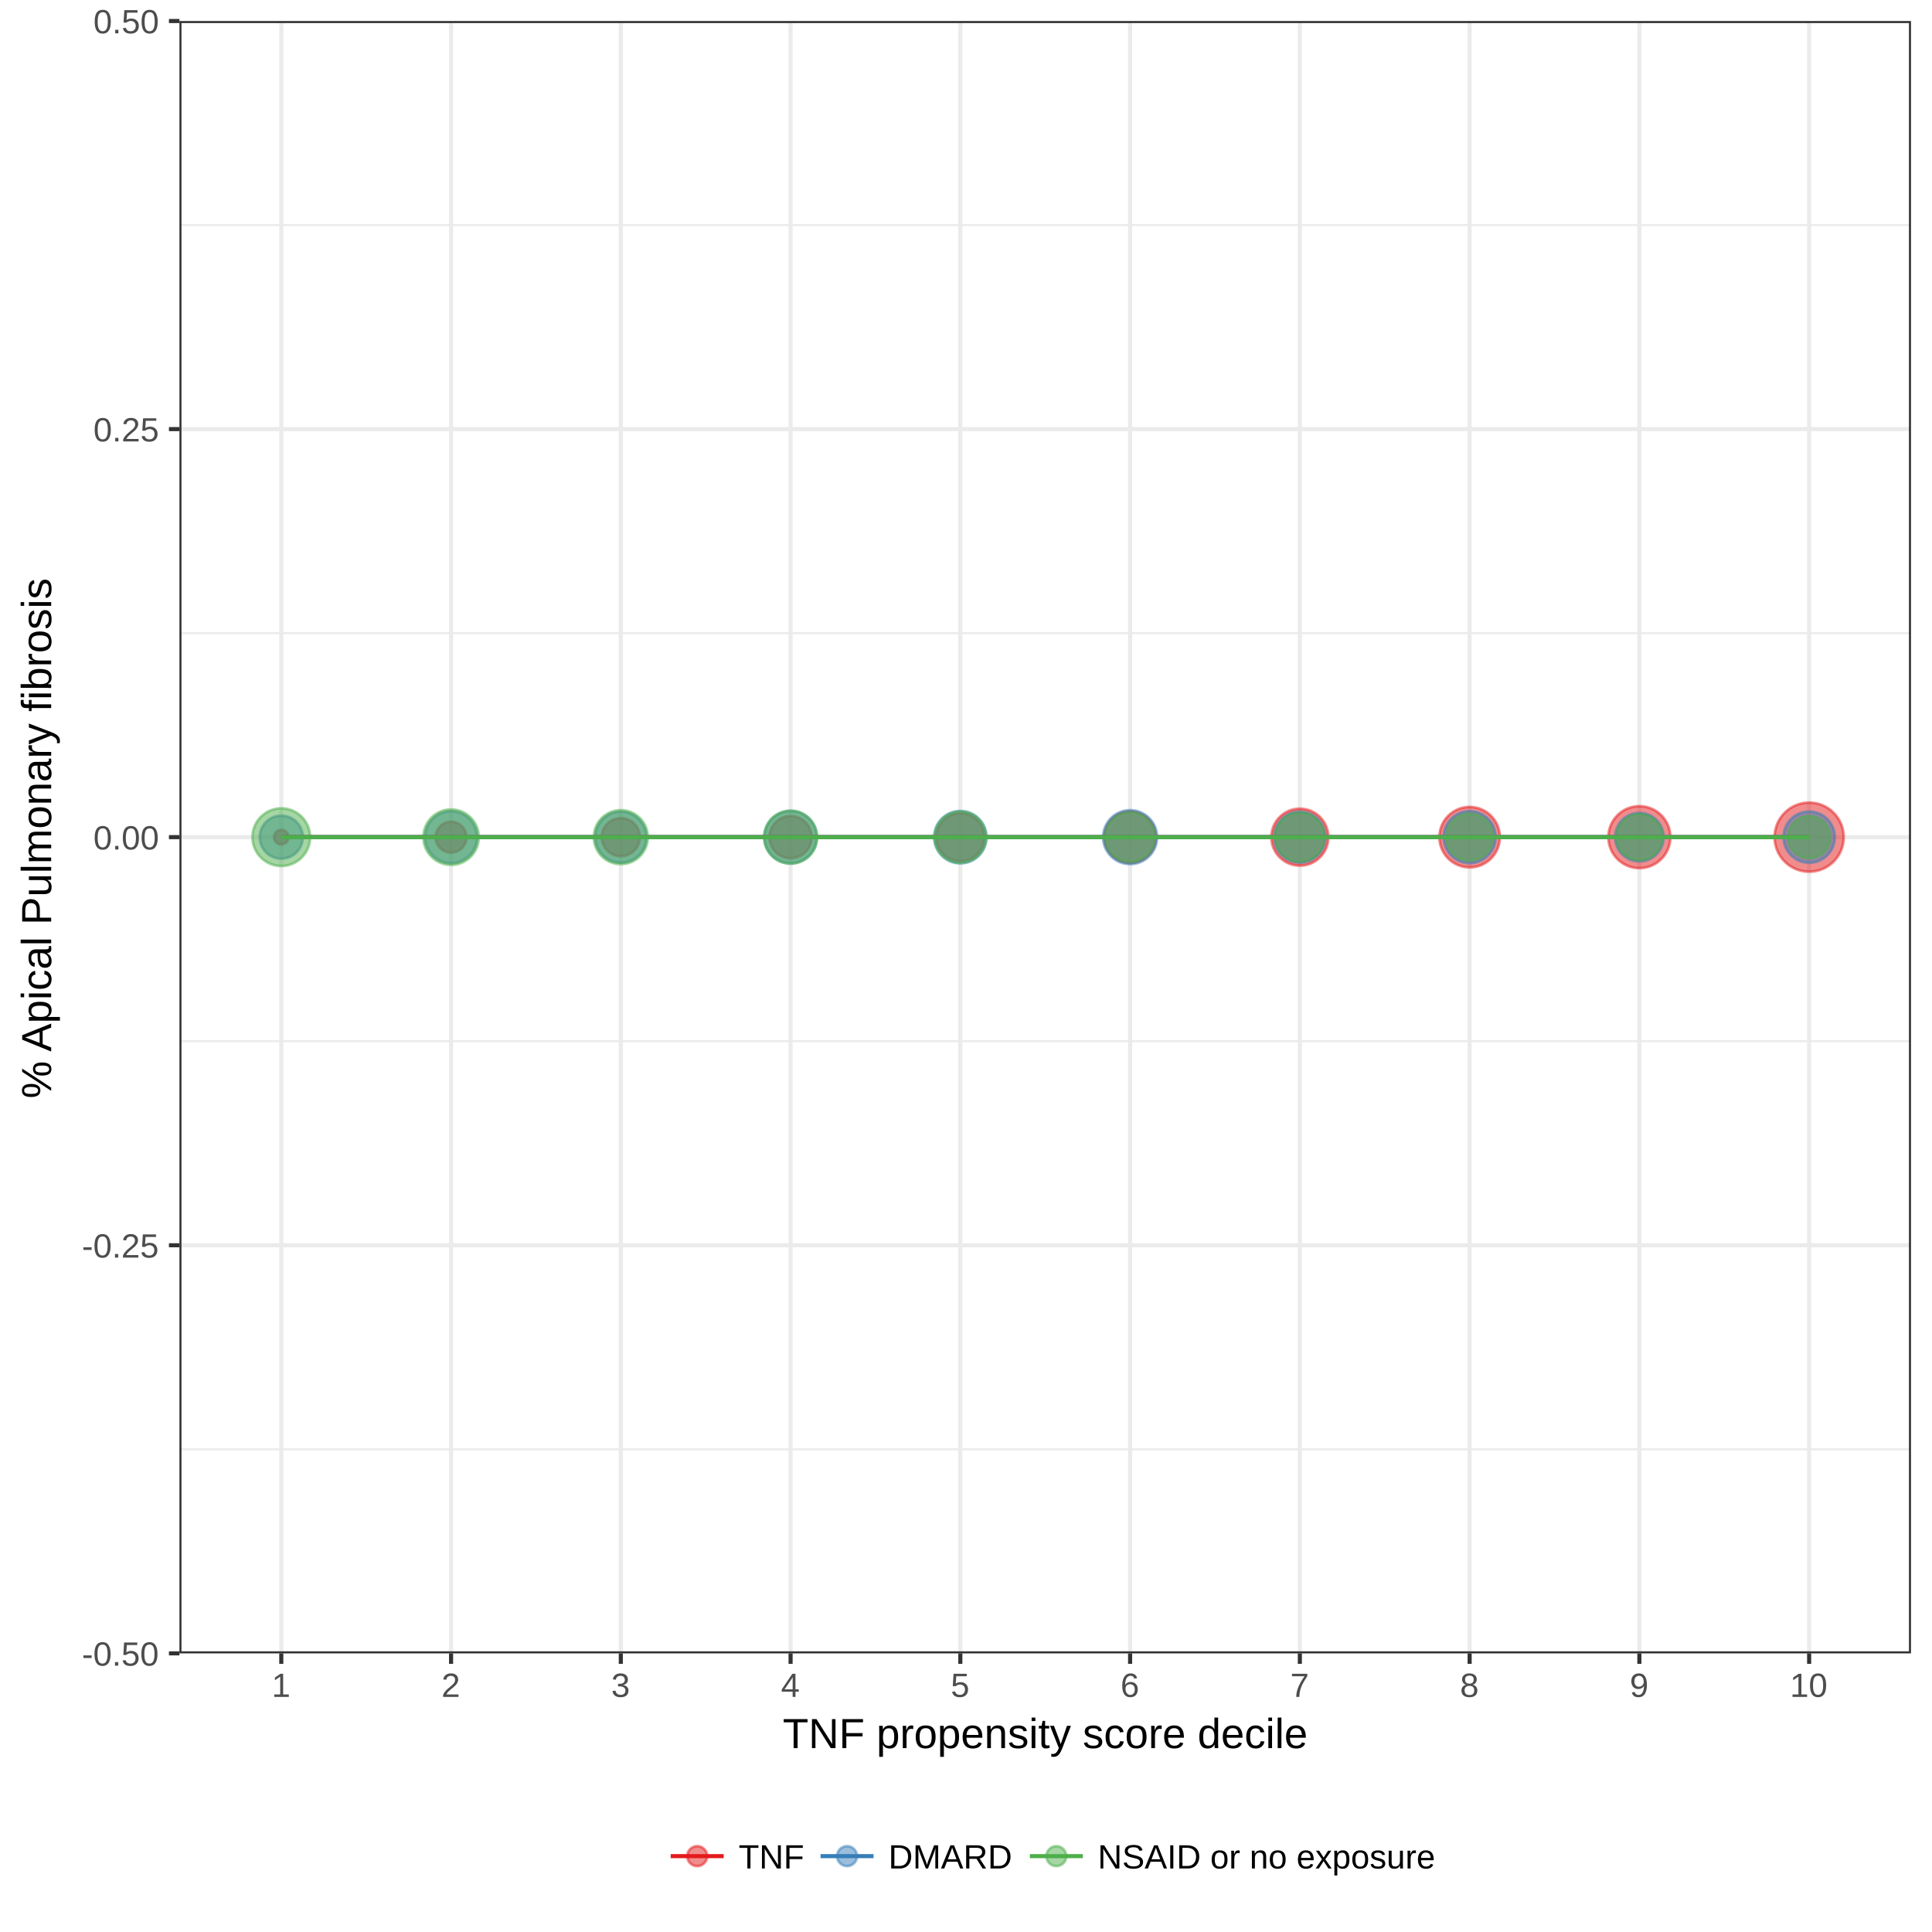
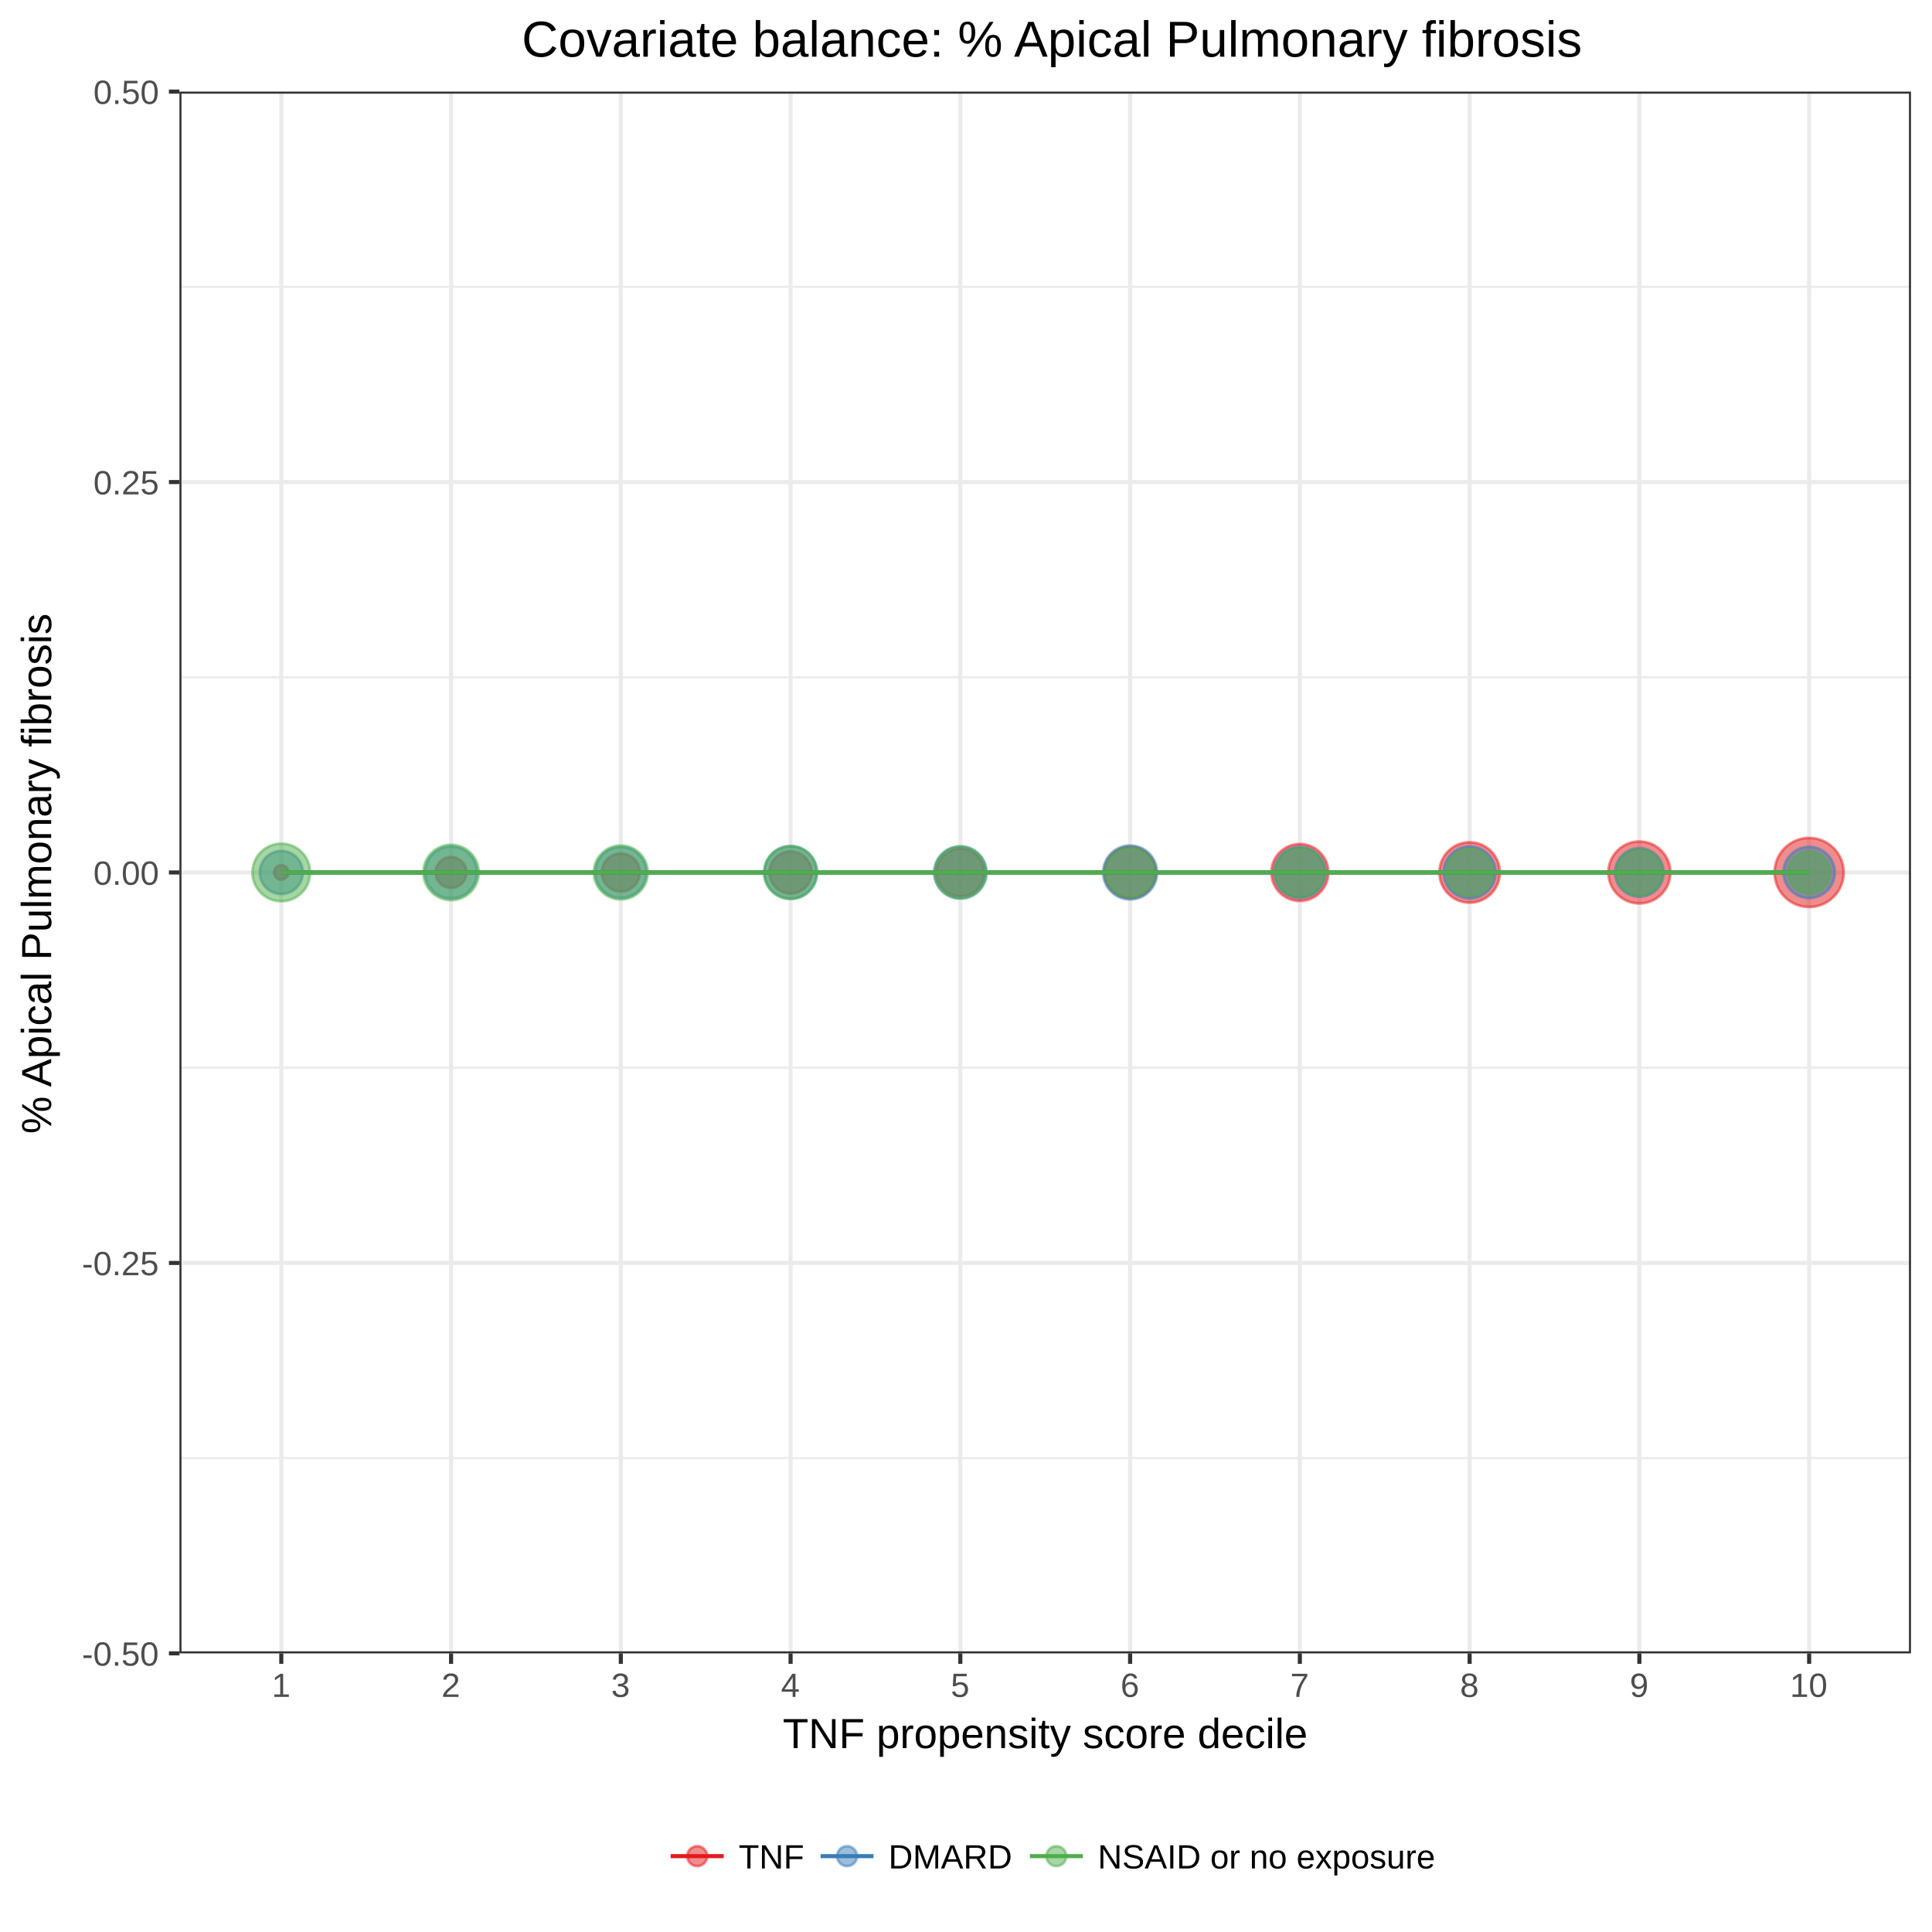
<svg xmlns="http://www.w3.org/2000/svg" viewBox="0 0 504.00 504.00">
  <defs>
    <style type="text/css">
    line, polyline, path, rect, circle {
      fill: none;
      stroke: #000000;
      stroke-linecap: round;
      stroke-linejoin: round;
      stroke-miterlimit: 10.00;
    }
  </style>
  </defs>
  <rect width="100%" height="100%" style="stroke: none; fill: #FFFFFF;" />
  <rect x="0.00" y="-0.00" width="504.00" height="504.00" style="stroke-width: 1.07; stroke: #FFFFFF; fill: #FFFFFF;" />
  <defs>
-     <clipPath id="cpNDYuODEwM3w0OTguNTIxfDQzMS4zMDl8NS40Nzk0NQ==">
-       <rect x="46.81" y="5.48" width="451.71" height="425.83" />
+     <clipPath id="cpNDYuODEwM3w0OTguNTIxfDQzMS4zMDl8MjMuODk4NQ==">
+       <rect x="46.81" y="23.90" width="451.71" height="407.41" />
    </clipPath>
  </defs>
-   <rect x="46.81" y="5.48" width="451.71" height="425.83" style="stroke-width: 1.07; stroke: none; fill: #FFFFFF;" clip-path="url(#cpNDYuODEwM3w0OTguNTIxfDQzMS4zMDl8NS40Nzk0NQ==)" />
-   <polyline points="46.81,378.08 498.52,378.08 " style="stroke-width: 0.53; stroke: #EBEBEB; stroke-linecap: butt;" clip-path="url(#cpNDYuODEwM3w0OTguNTIxfDQzMS4zMDl8NS40Nzk0NQ==)" />
-   <polyline points="46.81,271.62 498.52,271.62 " style="stroke-width: 0.53; stroke: #EBEBEB; stroke-linecap: butt;" clip-path="url(#cpNDYuODEwM3w0OTguNTIxfDQzMS4zMDl8NS40Nzk0NQ==)" />
-   <polyline points="46.81,165.17 498.52,165.17 " style="stroke-width: 0.53; stroke: #EBEBEB; stroke-linecap: butt;" clip-path="url(#cpNDYuODEwM3w0OTguNTIxfDQzMS4zMDl8NS40Nzk0NQ==)" />
-   <polyline points="46.81,58.71 498.52,58.71 " style="stroke-width: 0.53; stroke: #EBEBEB; stroke-linecap: butt;" clip-path="url(#cpNDYuODEwM3w0OTguNTIxfDQzMS4zMDl8NS40Nzk0NQ==)" />
-   <polyline points="46.81,431.31 498.52,431.31 " style="stroke-width: 1.07; stroke: #EBEBEB; stroke-linecap: butt;" clip-path="url(#cpNDYuODEwM3w0OTguNTIxfDQzMS4zMDl8NS40Nzk0NQ==)" />
-   <polyline points="46.81,324.85 498.52,324.85 " style="stroke-width: 1.07; stroke: #EBEBEB; stroke-linecap: butt;" clip-path="url(#cpNDYuODEwM3w0OTguNTIxfDQzMS4zMDl8NS40Nzk0NQ==)" />
-   <polyline points="46.81,218.39 498.52,218.39 " style="stroke-width: 1.07; stroke: #EBEBEB; stroke-linecap: butt;" clip-path="url(#cpNDYuODEwM3w0OTguNTIxfDQzMS4zMDl8NS40Nzk0NQ==)" />
-   <polyline points="46.81,111.94 498.52,111.94 " style="stroke-width: 1.07; stroke: #EBEBEB; stroke-linecap: butt;" clip-path="url(#cpNDYuODEwM3w0OTguNTIxfDQzMS4zMDl8NS40Nzk0NQ==)" />
-   <polyline points="46.81,5.48 498.52,5.48 " style="stroke-width: 1.07; stroke: #EBEBEB; stroke-linecap: butt;" clip-path="url(#cpNDYuODEwM3w0OTguNTIxfDQzMS4zMDl8NS40Nzk0NQ==)" />
-   <polyline points="73.38,431.31 73.38,5.48 " style="stroke-width: 1.07; stroke: #EBEBEB; stroke-linecap: butt;" clip-path="url(#cpNDYuODEwM3w0OTguNTIxfDQzMS4zMDl8NS40Nzk0NQ==)" />
-   <polyline points="117.67,431.31 117.67,5.48 " style="stroke-width: 1.07; stroke: #EBEBEB; stroke-linecap: butt;" clip-path="url(#cpNDYuODEwM3w0OTguNTIxfDQzMS4zMDl8NS40Nzk0NQ==)" />
-   <polyline points="161.95,431.31 161.95,5.48 " style="stroke-width: 1.07; stroke: #EBEBEB; stroke-linecap: butt;" clip-path="url(#cpNDYuODEwM3w0OTguNTIxfDQzMS4zMDl8NS40Nzk0NQ==)" />
-   <polyline points="206.24,431.31 206.24,5.48 " style="stroke-width: 1.07; stroke: #EBEBEB; stroke-linecap: butt;" clip-path="url(#cpNDYuODEwM3w0OTguNTIxfDQzMS4zMDl8NS40Nzk0NQ==)" />
-   <polyline points="250.52,431.31 250.52,5.48 " style="stroke-width: 1.07; stroke: #EBEBEB; stroke-linecap: butt;" clip-path="url(#cpNDYuODEwM3w0OTguNTIxfDQzMS4zMDl8NS40Nzk0NQ==)" />
-   <polyline points="294.81,431.31 294.81,5.48 " style="stroke-width: 1.07; stroke: #EBEBEB; stroke-linecap: butt;" clip-path="url(#cpNDYuODEwM3w0OTguNTIxfDQzMS4zMDl8NS40Nzk0NQ==)" />
-   <polyline points="339.09,431.31 339.09,5.48 " style="stroke-width: 1.07; stroke: #EBEBEB; stroke-linecap: butt;" clip-path="url(#cpNDYuODEwM3w0OTguNTIxfDQzMS4zMDl8NS40Nzk0NQ==)" />
-   <polyline points="383.38,431.31 383.38,5.48 " style="stroke-width: 1.07; stroke: #EBEBEB; stroke-linecap: butt;" clip-path="url(#cpNDYuODEwM3w0OTguNTIxfDQzMS4zMDl8NS40Nzk0NQ==)" />
-   <polyline points="427.66,431.31 427.66,5.48 " style="stroke-width: 1.07; stroke: #EBEBEB; stroke-linecap: butt;" clip-path="url(#cpNDYuODEwM3w0OTguNTIxfDQzMS4zMDl8NS40Nzk0NQ==)" />
-   <polyline points="471.95,431.31 471.95,5.48 " style="stroke-width: 1.07; stroke: #EBEBEB; stroke-linecap: butt;" clip-path="url(#cpNDYuODEwM3w0OTguNTIxfDQzMS4zMDl8NS40Nzk0NQ==)" />
-   <circle cx="73.38" cy="218.39" r="1.42pt" style="stroke-width: 0.71; stroke: #E41A1C; stroke-opacity: 0.50; fill: #E41A1C; fill-opacity: 0.50;" clip-path="url(#cpNDYuODEwM3w0OTguNTIxfDQzMS4zMDl8NS40Nzk0NQ==)" />
-   <circle cx="117.67" cy="218.39" r="3.02pt" style="stroke-width: 0.71; stroke: #E41A1C; stroke-opacity: 0.50; fill: #E41A1C; fill-opacity: 0.50;" clip-path="url(#cpNDYuODEwM3w0OTguNTIxfDQzMS4zMDl8NS40Nzk0NQ==)" />
-   <circle cx="161.95" cy="218.39" r="3.72pt" style="stroke-width: 0.71; stroke: #E41A1C; stroke-opacity: 0.50; fill: #E41A1C; fill-opacity: 0.50;" clip-path="url(#cpNDYuODEwM3w0OTguNTIxfDQzMS4zMDl8NS40Nzk0NQ==)" />
-   <circle cx="206.24" cy="218.39" r="4.13pt" style="stroke-width: 0.71; stroke: #E41A1C; stroke-opacity: 0.50; fill: #E41A1C; fill-opacity: 0.50;" clip-path="url(#cpNDYuODEwM3w0OTguNTIxfDQzMS4zMDl8NS40Nzk0NQ==)" />
-   <circle cx="250.52" cy="218.39" r="4.69pt" style="stroke-width: 0.71; stroke: #E41A1C; stroke-opacity: 0.50; fill: #E41A1C; fill-opacity: 0.50;" clip-path="url(#cpNDYuODEwM3w0OTguNTIxfDQzMS4zMDl8NS40Nzk0NQ==)" />
-   <circle cx="294.81" cy="218.39" r="5.06pt" style="stroke-width: 0.71; stroke: #E41A1C; stroke-opacity: 0.50; fill: #E41A1C; fill-opacity: 0.50;" clip-path="url(#cpNDYuODEwM3w0OTguNTIxfDQzMS4zMDl8NS40Nzk0NQ==)" />
-   <circle cx="339.09" cy="218.39" r="5.57pt" style="stroke-width: 0.71; stroke: #E41A1C; stroke-opacity: 0.50; fill: #E41A1C; fill-opacity: 0.50;" clip-path="url(#cpNDYuODEwM3w0OTguNTIxfDQzMS4zMDl8NS40Nzk0NQ==)" />
-   <circle cx="383.38" cy="218.39" r="5.91pt" style="stroke-width: 0.71; stroke: #E41A1C; stroke-opacity: 0.50; fill: #E41A1C; fill-opacity: 0.50;" clip-path="url(#cpNDYuODEwM3w0OTguNTIxfDQzMS4zMDl8NS40Nzk0NQ==)" />
-   <circle cx="427.66" cy="218.39" r="6.06pt" style="stroke-width: 0.71; stroke: #E41A1C; stroke-opacity: 0.50; fill: #E41A1C; fill-opacity: 0.50;" clip-path="url(#cpNDYuODEwM3w0OTguNTIxfDQzMS4zMDl8NS40Nzk0NQ==)" />
-   <circle cx="471.95" cy="218.39" r="6.76pt" style="stroke-width: 0.71; stroke: #E41A1C; stroke-opacity: 0.50; fill: #E41A1C; fill-opacity: 0.50;" clip-path="url(#cpNDYuODEwM3w0OTguNTIxfDQzMS4zMDl8NS40Nzk0NQ==)" />
-   <circle cx="73.38" cy="218.39" r="4.21pt" style="stroke-width: 0.71; stroke: #377EB8; stroke-opacity: 0.50; fill: #377EB8; fill-opacity: 0.50;" clip-path="url(#cpNDYuODEwM3w0OTguNTIxfDQzMS4zMDl8NS40Nzk0NQ==)" />
-   <circle cx="117.67" cy="218.39" r="5.08pt" style="stroke-width: 0.71; stroke: #377EB8; stroke-opacity: 0.50; fill: #377EB8; fill-opacity: 0.50;" clip-path="url(#cpNDYuODEwM3w0OTguNTIxfDQzMS4zMDl8NS40Nzk0NQ==)" />
-   <circle cx="161.95" cy="218.39" r="4.99pt" style="stroke-width: 0.71; stroke: #377EB8; stroke-opacity: 0.50; fill: #377EB8; fill-opacity: 0.50;" clip-path="url(#cpNDYuODEwM3w0OTguNTIxfDQzMS4zMDl8NS40Nzk0NQ==)" />
-   <circle cx="206.24" cy="218.39" r="5.12pt" style="stroke-width: 0.71; stroke: #377EB8; stroke-opacity: 0.50; fill: #377EB8; fill-opacity: 0.50;" clip-path="url(#cpNDYuODEwM3w0OTguNTIxfDQzMS4zMDl8NS40Nzk0NQ==)" />
-   <circle cx="250.52" cy="218.39" r="5.12pt" style="stroke-width: 0.71; stroke: #377EB8; stroke-opacity: 0.50; fill: #377EB8; fill-opacity: 0.50;" clip-path="url(#cpNDYuODEwM3w0OTguNTIxfDQzMS4zMDl8NS40Nzk0NQ==)" />
-   <circle cx="294.81" cy="218.39" r="5.28pt" style="stroke-width: 0.71; stroke: #377EB8; stroke-opacity: 0.50; fill: #377EB8; fill-opacity: 0.50;" clip-path="url(#cpNDYuODEwM3w0OTguNTIxfDQzMS4zMDl8NS40Nzk0NQ==)" />
-   <circle cx="339.09" cy="218.39" r="5.00pt" style="stroke-width: 0.71; stroke: #377EB8; stroke-opacity: 0.50; fill: #377EB8; fill-opacity: 0.50;" clip-path="url(#cpNDYuODEwM3w0OTguNTIxfDQzMS4zMDl8NS40Nzk0NQ==)" />
-   <circle cx="383.38" cy="218.39" r="5.10pt" style="stroke-width: 0.71; stroke: #377EB8; stroke-opacity: 0.50; fill: #377EB8; fill-opacity: 0.50;" clip-path="url(#cpNDYuODEwM3w0OTguNTIxfDQzMS4zMDl8NS40Nzk0NQ==)" />
-   <circle cx="427.66" cy="218.39" r="4.75pt" style="stroke-width: 0.71; stroke: #377EB8; stroke-opacity: 0.50; fill: #377EB8; fill-opacity: 0.50;" clip-path="url(#cpNDYuODEwM3w0OTguNTIxfDQzMS4zMDl8NS40Nzk0NQ==)" />
-   <circle cx="471.95" cy="218.39" r="5.02pt" style="stroke-width: 0.71; stroke: #377EB8; stroke-opacity: 0.50; fill: #377EB8; fill-opacity: 0.50;" clip-path="url(#cpNDYuODEwM3w0OTguNTIxfDQzMS4zMDl8NS40Nzk0NQ==)" />
-   <circle cx="73.38" cy="218.39" r="5.64pt" style="stroke-width: 0.71; stroke: #4DAF4A; stroke-opacity: 0.50; fill: #4DAF4A; fill-opacity: 0.50;" clip-path="url(#cpNDYuODEwM3w0OTguNTIxfDQzMS4zMDl8NS40Nzk0NQ==)" />
-   <circle cx="117.67" cy="218.39" r="5.42pt" style="stroke-width: 0.71; stroke: #4DAF4A; stroke-opacity: 0.50; fill: #4DAF4A; fill-opacity: 0.50;" clip-path="url(#cpNDYuODEwM3w0OTguNTIxfDQzMS4zMDl8NS40Nzk0NQ==)" />
-   <circle cx="161.95" cy="218.39" r="5.28pt" style="stroke-width: 0.71; stroke: #4DAF4A; stroke-opacity: 0.50; fill: #4DAF4A; fill-opacity: 0.50;" clip-path="url(#cpNDYuODEwM3w0OTguNTIxfDQzMS4zMDl8NS40Nzk0NQ==)" />
-   <circle cx="206.24" cy="218.39" r="5.19pt" style="stroke-width: 0.71; stroke: #4DAF4A; stroke-opacity: 0.50; fill: #4DAF4A; fill-opacity: 0.50;" clip-path="url(#cpNDYuODEwM3w0OTguNTIxfDQzMS4zMDl8NS40Nzk0NQ==)" />
-   <circle cx="250.52" cy="218.39" r="5.04pt" style="stroke-width: 0.71; stroke: #4DAF4A; stroke-opacity: 0.50; fill: #4DAF4A; fill-opacity: 0.50;" clip-path="url(#cpNDYuODEwM3w0OTguNTIxfDQzMS4zMDl8NS40Nzk0NQ==)" />
-   <circle cx="294.81" cy="218.39" r="4.87pt" style="stroke-width: 0.71; stroke: #4DAF4A; stroke-opacity: 0.50; fill: #4DAF4A; fill-opacity: 0.50;" clip-path="url(#cpNDYuODEwM3w0OTguNTIxfDQzMS4zMDl8NS40Nzk0NQ==)" />
-   <circle cx="339.09" cy="218.39" r="4.82pt" style="stroke-width: 0.71; stroke: #4DAF4A; stroke-opacity: 0.50; fill: #4DAF4A; fill-opacity: 0.50;" clip-path="url(#cpNDYuODEwM3w0OTguNTIxfDQzMS4zMDl8NS40Nzk0NQ==)" />
-   <circle cx="383.38" cy="218.39" r="4.60pt" style="stroke-width: 0.71; stroke: #4DAF4A; stroke-opacity: 0.50; fill: #4DAF4A; fill-opacity: 0.50;" clip-path="url(#cpNDYuODEwM3w0OTguNTIxfDQzMS4zMDl8NS40Nzk0NQ==)" />
-   <circle cx="427.66" cy="218.39" r="4.52pt" style="stroke-width: 0.71; stroke: #4DAF4A; stroke-opacity: 0.50; fill: #4DAF4A; fill-opacity: 0.50;" clip-path="url(#cpNDYuODEwM3w0OTguNTIxfDQzMS4zMDl8NS40Nzk0NQ==)" />
-   <circle cx="471.95" cy="218.39" r="4.13pt" style="stroke-width: 0.71; stroke: #4DAF4A; stroke-opacity: 0.50; fill: #4DAF4A; fill-opacity: 0.50;" clip-path="url(#cpNDYuODEwM3w0OTguNTIxfDQzMS4zMDl8NS40Nzk0NQ==)" />
-   <polyline points="73.38,218.39 117.67,218.39 161.95,218.39 206.24,218.39 250.52,218.39 294.81,218.39 339.09,218.39 383.38,218.39 427.66,218.39 471.95,218.39 " style="stroke-width: 1.07; stroke: #E41A1C; stroke-linecap: butt;" clip-path="url(#cpNDYuODEwM3w0OTguNTIxfDQzMS4zMDl8NS40Nzk0NQ==)" />
-   <polyline points="73.38,218.39 117.67,218.39 161.95,218.39 206.24,218.39 250.52,218.39 294.81,218.39 339.09,218.39 383.38,218.39 427.66,218.39 471.95,218.39 " style="stroke-width: 1.07; stroke: #377EB8; stroke-linecap: butt;" clip-path="url(#cpNDYuODEwM3w0OTguNTIxfDQzMS4zMDl8NS40Nzk0NQ==)" />
-   <polyline points="73.38,218.39 117.67,218.39 161.95,218.39 206.24,218.39 250.52,218.39 294.81,218.39 339.09,218.39 383.38,218.39 427.66,218.39 471.95,218.39 " style="stroke-width: 1.07; stroke: #4DAF4A; stroke-linecap: butt;" clip-path="url(#cpNDYuODEwM3w0OTguNTIxfDQzMS4zMDl8NS40Nzk0NQ==)" />
-   <rect x="46.81" y="5.48" width="451.71" height="425.83" style="stroke-width: 1.07; stroke: #333333;" clip-path="url(#cpNDYuODEwM3w0OTguNTIxfDQzMS4zMDl8NS40Nzk0NQ==)" />
+   <rect x="46.81" y="23.90" width="451.71" height="407.41" style="stroke-width: 1.07; stroke: none; fill: #FFFFFF;" clip-path="url(#cpNDYuODEwM3w0OTguNTIxfDQzMS4zMDl8MjMuODk4NQ==)" />
+   <polyline points="46.81,380.38 498.52,380.38 " style="stroke-width: 0.53; stroke: #EBEBEB; stroke-linecap: butt;" clip-path="url(#cpNDYuODEwM3w0OTguNTIxfDQzMS4zMDl8MjMuODk4NQ==)" />
+   <polyline points="46.81,278.53 498.52,278.53 " style="stroke-width: 0.53; stroke: #EBEBEB; stroke-linecap: butt;" clip-path="url(#cpNDYuODEwM3w0OTguNTIxfDQzMS4zMDl8MjMuODk4NQ==)" />
+   <polyline points="46.81,176.68 498.52,176.68 " style="stroke-width: 0.53; stroke: #EBEBEB; stroke-linecap: butt;" clip-path="url(#cpNDYuODEwM3w0OTguNTIxfDQzMS4zMDl8MjMuODk4NQ==)" />
+   <polyline points="46.81,74.82 498.52,74.82 " style="stroke-width: 0.53; stroke: #EBEBEB; stroke-linecap: butt;" clip-path="url(#cpNDYuODEwM3w0OTguNTIxfDQzMS4zMDl8MjMuODk4NQ==)" />
+   <polyline points="46.81,431.31 498.52,431.31 " style="stroke-width: 1.07; stroke: #EBEBEB; stroke-linecap: butt;" clip-path="url(#cpNDYuODEwM3w0OTguNTIxfDQzMS4zMDl8MjMuODk4NQ==)" />
+   <polyline points="46.81,329.46 498.52,329.46 " style="stroke-width: 1.07; stroke: #EBEBEB; stroke-linecap: butt;" clip-path="url(#cpNDYuODEwM3w0OTguNTIxfDQzMS4zMDl8MjMuODk4NQ==)" />
+   <polyline points="46.81,227.60 498.52,227.60 " style="stroke-width: 1.07; stroke: #EBEBEB; stroke-linecap: butt;" clip-path="url(#cpNDYuODEwM3w0OTguNTIxfDQzMS4zMDl8MjMuODk4NQ==)" />
+   <polyline points="46.81,125.75 498.52,125.75 " style="stroke-width: 1.07; stroke: #EBEBEB; stroke-linecap: butt;" clip-path="url(#cpNDYuODEwM3w0OTguNTIxfDQzMS4zMDl8MjMuODk4NQ==)" />
+   <polyline points="46.81,23.90 498.52,23.90 " style="stroke-width: 1.07; stroke: #EBEBEB; stroke-linecap: butt;" clip-path="url(#cpNDYuODEwM3w0OTguNTIxfDQzMS4zMDl8MjMuODk4NQ==)" />
+   <polyline points="73.38,431.31 73.38,23.90 " style="stroke-width: 1.07; stroke: #EBEBEB; stroke-linecap: butt;" clip-path="url(#cpNDYuODEwM3w0OTguNTIxfDQzMS4zMDl8MjMuODk4NQ==)" />
+   <polyline points="117.67,431.31 117.67,23.90 " style="stroke-width: 1.07; stroke: #EBEBEB; stroke-linecap: butt;" clip-path="url(#cpNDYuODEwM3w0OTguNTIxfDQzMS4zMDl8MjMuODk4NQ==)" />
+   <polyline points="161.95,431.31 161.95,23.90 " style="stroke-width: 1.07; stroke: #EBEBEB; stroke-linecap: butt;" clip-path="url(#cpNDYuODEwM3w0OTguNTIxfDQzMS4zMDl8MjMuODk4NQ==)" />
+   <polyline points="206.24,431.31 206.24,23.90 " style="stroke-width: 1.07; stroke: #EBEBEB; stroke-linecap: butt;" clip-path="url(#cpNDYuODEwM3w0OTguNTIxfDQzMS4zMDl8MjMuODk4NQ==)" />
+   <polyline points="250.52,431.31 250.52,23.90 " style="stroke-width: 1.07; stroke: #EBEBEB; stroke-linecap: butt;" clip-path="url(#cpNDYuODEwM3w0OTguNTIxfDQzMS4zMDl8MjMuODk4NQ==)" />
+   <polyline points="294.81,431.31 294.81,23.90 " style="stroke-width: 1.07; stroke: #EBEBEB; stroke-linecap: butt;" clip-path="url(#cpNDYuODEwM3w0OTguNTIxfDQzMS4zMDl8MjMuODk4NQ==)" />
+   <polyline points="339.09,431.31 339.09,23.90 " style="stroke-width: 1.07; stroke: #EBEBEB; stroke-linecap: butt;" clip-path="url(#cpNDYuODEwM3w0OTguNTIxfDQzMS4zMDl8MjMuODk4NQ==)" />
+   <polyline points="383.38,431.31 383.38,23.90 " style="stroke-width: 1.07; stroke: #EBEBEB; stroke-linecap: butt;" clip-path="url(#cpNDYuODEwM3w0OTguNTIxfDQzMS4zMDl8MjMuODk4NQ==)" />
+   <polyline points="427.66,431.31 427.66,23.90 " style="stroke-width: 1.07; stroke: #EBEBEB; stroke-linecap: butt;" clip-path="url(#cpNDYuODEwM3w0OTguNTIxfDQzMS4zMDl8MjMuODk4NQ==)" />
+   <polyline points="471.95,431.31 471.95,23.90 " style="stroke-width: 1.07; stroke: #EBEBEB; stroke-linecap: butt;" clip-path="url(#cpNDYuODEwM3w0OTguNTIxfDQzMS4zMDl8MjMuODk4NQ==)" />
+   <circle cx="73.38" cy="227.60" r="1.42pt" style="stroke-width: 0.71; stroke: #E41A1C; stroke-opacity: 0.50; fill: #E41A1C; fill-opacity: 0.50;" clip-path="url(#cpNDYuODEwM3w0OTguNTIxfDQzMS4zMDl8MjMuODk4NQ==)" />
+   <circle cx="117.67" cy="227.60" r="3.02pt" style="stroke-width: 0.71; stroke: #E41A1C; stroke-opacity: 0.50; fill: #E41A1C; fill-opacity: 0.50;" clip-path="url(#cpNDYuODEwM3w0OTguNTIxfDQzMS4zMDl8MjMuODk4NQ==)" />
+   <circle cx="161.95" cy="227.60" r="3.72pt" style="stroke-width: 0.71; stroke: #E41A1C; stroke-opacity: 0.50; fill: #E41A1C; fill-opacity: 0.50;" clip-path="url(#cpNDYuODEwM3w0OTguNTIxfDQzMS4zMDl8MjMuODk4NQ==)" />
+   <circle cx="206.24" cy="227.60" r="4.13pt" style="stroke-width: 0.71; stroke: #E41A1C; stroke-opacity: 0.50; fill: #E41A1C; fill-opacity: 0.50;" clip-path="url(#cpNDYuODEwM3w0OTguNTIxfDQzMS4zMDl8MjMuODk4NQ==)" />
+   <circle cx="250.52" cy="227.60" r="4.69pt" style="stroke-width: 0.71; stroke: #E41A1C; stroke-opacity: 0.50; fill: #E41A1C; fill-opacity: 0.50;" clip-path="url(#cpNDYuODEwM3w0OTguNTIxfDQzMS4zMDl8MjMuODk4NQ==)" />
+   <circle cx="294.81" cy="227.60" r="5.06pt" style="stroke-width: 0.71; stroke: #E41A1C; stroke-opacity: 0.50; fill: #E41A1C; fill-opacity: 0.50;" clip-path="url(#cpNDYuODEwM3w0OTguNTIxfDQzMS4zMDl8MjMuODk4NQ==)" />
+   <circle cx="339.09" cy="227.60" r="5.57pt" style="stroke-width: 0.71; stroke: #E41A1C; stroke-opacity: 0.50; fill: #E41A1C; fill-opacity: 0.50;" clip-path="url(#cpNDYuODEwM3w0OTguNTIxfDQzMS4zMDl8MjMuODk4NQ==)" />
+   <circle cx="383.38" cy="227.60" r="5.91pt" style="stroke-width: 0.71; stroke: #E41A1C; stroke-opacity: 0.50; fill: #E41A1C; fill-opacity: 0.50;" clip-path="url(#cpNDYuODEwM3w0OTguNTIxfDQzMS4zMDl8MjMuODk4NQ==)" />
+   <circle cx="427.66" cy="227.60" r="6.06pt" style="stroke-width: 0.71; stroke: #E41A1C; stroke-opacity: 0.50; fill: #E41A1C; fill-opacity: 0.50;" clip-path="url(#cpNDYuODEwM3w0OTguNTIxfDQzMS4zMDl8MjMuODk4NQ==)" />
+   <circle cx="471.95" cy="227.60" r="6.76pt" style="stroke-width: 0.71; stroke: #E41A1C; stroke-opacity: 0.50; fill: #E41A1C; fill-opacity: 0.50;" clip-path="url(#cpNDYuODEwM3w0OTguNTIxfDQzMS4zMDl8MjMuODk4NQ==)" />
+   <circle cx="73.38" cy="227.60" r="4.21pt" style="stroke-width: 0.71; stroke: #377EB8; stroke-opacity: 0.50; fill: #377EB8; fill-opacity: 0.50;" clip-path="url(#cpNDYuODEwM3w0OTguNTIxfDQzMS4zMDl8MjMuODk4NQ==)" />
+   <circle cx="117.67" cy="227.60" r="5.08pt" style="stroke-width: 0.71; stroke: #377EB8; stroke-opacity: 0.50; fill: #377EB8; fill-opacity: 0.50;" clip-path="url(#cpNDYuODEwM3w0OTguNTIxfDQzMS4zMDl8MjMuODk4NQ==)" />
+   <circle cx="161.95" cy="227.60" r="4.99pt" style="stroke-width: 0.71; stroke: #377EB8; stroke-opacity: 0.50; fill: #377EB8; fill-opacity: 0.50;" clip-path="url(#cpNDYuODEwM3w0OTguNTIxfDQzMS4zMDl8MjMuODk4NQ==)" />
+   <circle cx="206.24" cy="227.60" r="5.12pt" style="stroke-width: 0.71; stroke: #377EB8; stroke-opacity: 0.50; fill: #377EB8; fill-opacity: 0.50;" clip-path="url(#cpNDYuODEwM3w0OTguNTIxfDQzMS4zMDl8MjMuODk4NQ==)" />
+   <circle cx="250.52" cy="227.60" r="5.12pt" style="stroke-width: 0.71; stroke: #377EB8; stroke-opacity: 0.50; fill: #377EB8; fill-opacity: 0.50;" clip-path="url(#cpNDYuODEwM3w0OTguNTIxfDQzMS4zMDl8MjMuODk4NQ==)" />
+   <circle cx="294.81" cy="227.60" r="5.28pt" style="stroke-width: 0.71; stroke: #377EB8; stroke-opacity: 0.50; fill: #377EB8; fill-opacity: 0.50;" clip-path="url(#cpNDYuODEwM3w0OTguNTIxfDQzMS4zMDl8MjMuODk4NQ==)" />
+   <circle cx="339.09" cy="227.60" r="5.00pt" style="stroke-width: 0.71; stroke: #377EB8; stroke-opacity: 0.50; fill: #377EB8; fill-opacity: 0.50;" clip-path="url(#cpNDYuODEwM3w0OTguNTIxfDQzMS4zMDl8MjMuODk4NQ==)" />
+   <circle cx="383.38" cy="227.60" r="5.10pt" style="stroke-width: 0.71; stroke: #377EB8; stroke-opacity: 0.50; fill: #377EB8; fill-opacity: 0.50;" clip-path="url(#cpNDYuODEwM3w0OTguNTIxfDQzMS4zMDl8MjMuODk4NQ==)" />
+   <circle cx="427.66" cy="227.60" r="4.75pt" style="stroke-width: 0.71; stroke: #377EB8; stroke-opacity: 0.50; fill: #377EB8; fill-opacity: 0.50;" clip-path="url(#cpNDYuODEwM3w0OTguNTIxfDQzMS4zMDl8MjMuODk4NQ==)" />
+   <circle cx="471.95" cy="227.60" r="5.02pt" style="stroke-width: 0.71; stroke: #377EB8; stroke-opacity: 0.50; fill: #377EB8; fill-opacity: 0.50;" clip-path="url(#cpNDYuODEwM3w0OTguNTIxfDQzMS4zMDl8MjMuODk4NQ==)" />
+   <circle cx="73.38" cy="227.60" r="5.64pt" style="stroke-width: 0.71; stroke: #4DAF4A; stroke-opacity: 0.50; fill: #4DAF4A; fill-opacity: 0.50;" clip-path="url(#cpNDYuODEwM3w0OTguNTIxfDQzMS4zMDl8MjMuODk4NQ==)" />
+   <circle cx="117.67" cy="227.60" r="5.42pt" style="stroke-width: 0.71; stroke: #4DAF4A; stroke-opacity: 0.50; fill: #4DAF4A; fill-opacity: 0.50;" clip-path="url(#cpNDYuODEwM3w0OTguNTIxfDQzMS4zMDl8MjMuODk4NQ==)" />
+   <circle cx="161.95" cy="227.60" r="5.28pt" style="stroke-width: 0.71; stroke: #4DAF4A; stroke-opacity: 0.50; fill: #4DAF4A; fill-opacity: 0.50;" clip-path="url(#cpNDYuODEwM3w0OTguNTIxfDQzMS4zMDl8MjMuODk4NQ==)" />
+   <circle cx="206.24" cy="227.60" r="5.19pt" style="stroke-width: 0.71; stroke: #4DAF4A; stroke-opacity: 0.50; fill: #4DAF4A; fill-opacity: 0.50;" clip-path="url(#cpNDYuODEwM3w0OTguNTIxfDQzMS4zMDl8MjMuODk4NQ==)" />
+   <circle cx="250.52" cy="227.60" r="5.04pt" style="stroke-width: 0.71; stroke: #4DAF4A; stroke-opacity: 0.50; fill: #4DAF4A; fill-opacity: 0.50;" clip-path="url(#cpNDYuODEwM3w0OTguNTIxfDQzMS4zMDl8MjMuODk4NQ==)" />
+   <circle cx="294.81" cy="227.60" r="4.87pt" style="stroke-width: 0.71; stroke: #4DAF4A; stroke-opacity: 0.50; fill: #4DAF4A; fill-opacity: 0.50;" clip-path="url(#cpNDYuODEwM3w0OTguNTIxfDQzMS4zMDl8MjMuODk4NQ==)" />
+   <circle cx="339.09" cy="227.60" r="4.82pt" style="stroke-width: 0.71; stroke: #4DAF4A; stroke-opacity: 0.50; fill: #4DAF4A; fill-opacity: 0.50;" clip-path="url(#cpNDYuODEwM3w0OTguNTIxfDQzMS4zMDl8MjMuODk4NQ==)" />
+   <circle cx="383.38" cy="227.60" r="4.60pt" style="stroke-width: 0.71; stroke: #4DAF4A; stroke-opacity: 0.50; fill: #4DAF4A; fill-opacity: 0.50;" clip-path="url(#cpNDYuODEwM3w0OTguNTIxfDQzMS4zMDl8MjMuODk4NQ==)" />
+   <circle cx="427.66" cy="227.60" r="4.52pt" style="stroke-width: 0.71; stroke: #4DAF4A; stroke-opacity: 0.50; fill: #4DAF4A; fill-opacity: 0.50;" clip-path="url(#cpNDYuODEwM3w0OTguNTIxfDQzMS4zMDl8MjMuODk4NQ==)" />
+   <circle cx="471.95" cy="227.60" r="4.13pt" style="stroke-width: 0.71; stroke: #4DAF4A; stroke-opacity: 0.50; fill: #4DAF4A; fill-opacity: 0.50;" clip-path="url(#cpNDYuODEwM3w0OTguNTIxfDQzMS4zMDl8MjMuODk4NQ==)" />
+   <polyline points="73.38,227.60 117.67,227.60 161.95,227.60 206.24,227.60 250.52,227.60 294.81,227.60 339.09,227.60 383.38,227.60 427.66,227.60 471.95,227.60 " style="stroke-width: 1.07; stroke: #E41A1C; stroke-linecap: butt;" clip-path="url(#cpNDYuODEwM3w0OTguNTIxfDQzMS4zMDl8MjMuODk4NQ==)" />
+   <polyline points="73.38,227.60 117.67,227.60 161.95,227.60 206.24,227.60 250.52,227.60 294.81,227.60 339.09,227.60 383.38,227.60 427.66,227.60 471.95,227.60 " style="stroke-width: 1.07; stroke: #377EB8; stroke-linecap: butt;" clip-path="url(#cpNDYuODEwM3w0OTguNTIxfDQzMS4zMDl8MjMuODk4NQ==)" />
+   <polyline points="73.38,227.60 117.67,227.60 161.95,227.60 206.24,227.60 250.52,227.60 294.81,227.60 339.09,227.60 383.38,227.60 427.66,227.60 471.95,227.60 " style="stroke-width: 1.07; stroke: #4DAF4A; stroke-linecap: butt;" clip-path="url(#cpNDYuODEwM3w0OTguNTIxfDQzMS4zMDl8MjMuODk4NQ==)" />
+   <rect x="46.81" y="23.90" width="451.71" height="407.41" style="stroke-width: 1.07; stroke: #333333;" clip-path="url(#cpNDYuODEwM3w0OTguNTIxfDQzMS4zMDl8MjMuODk4NQ==)" />
  <defs>
    <clipPath id="cpMHw1MDR8NTA0fDA=">
      <rect x="0.00" y="0.00" width="504.00" height="504.00" />
    </clipPath>
  </defs>
  <g clip-path="url(#cpMHw1MDR8NTA0fDA=)">
    <text x="21.37" y="434.53" style="font-size: 8.80px; fill: #4D4D4D; font-family: Arial;" textLength="20.51px" lengthAdjust="spacingAndGlyphs">-0.50</text>
  </g>
  <g clip-path="url(#cpMHw1MDR8NTA0fDA=)">
-     <text x="21.37" y="328.07" style="font-size: 8.80px; fill: #4D4D4D; font-family: Arial;" textLength="20.51px" lengthAdjust="spacingAndGlyphs">-0.25</text>
+     <text x="21.37" y="332.67" style="font-size: 8.80px; fill: #4D4D4D; font-family: Arial;" textLength="20.51px" lengthAdjust="spacingAndGlyphs">-0.25</text>
  </g>
  <g clip-path="url(#cpMHw1MDR8NTA0fDA=)">
-     <text x="24.36" y="221.61" style="font-size: 8.80px; fill: #4D4D4D; font-family: Arial;" textLength="17.52px" lengthAdjust="spacingAndGlyphs">0.00</text>
+     <text x="24.36" y="230.82" style="font-size: 8.80px; fill: #4D4D4D; font-family: Arial;" textLength="17.52px" lengthAdjust="spacingAndGlyphs">0.00</text>
  </g>
  <g clip-path="url(#cpMHw1MDR8NTA0fDA=)">
-     <text x="24.36" y="115.16" style="font-size: 8.80px; fill: #4D4D4D; font-family: Arial;" textLength="17.52px" lengthAdjust="spacingAndGlyphs">0.25</text>
+     <text x="24.36" y="128.97" style="font-size: 8.80px; fill: #4D4D4D; font-family: Arial;" textLength="17.52px" lengthAdjust="spacingAndGlyphs">0.25</text>
  </g>
  <g clip-path="url(#cpMHw1MDR8NTA0fDA=)">
-     <text x="24.36" y="8.70" style="font-size: 8.80px; fill: #4D4D4D; font-family: Arial;" textLength="17.52px" lengthAdjust="spacingAndGlyphs">0.50</text>
+     <text x="24.36" y="27.12" style="font-size: 8.80px; fill: #4D4D4D; font-family: Arial;" textLength="17.52px" lengthAdjust="spacingAndGlyphs">0.50</text>
  </g>
  <polyline points="44.07,431.31 46.81,431.31 " style="stroke-width: 1.07; stroke: #333333; stroke-linecap: butt;" clip-path="url(#cpMHw1MDR8NTA0fDA=)" />
-   <polyline points="44.07,324.85 46.81,324.85 " style="stroke-width: 1.07; stroke: #333333; stroke-linecap: butt;" clip-path="url(#cpMHw1MDR8NTA0fDA=)" />
-   <polyline points="44.07,218.39 46.81,218.39 " style="stroke-width: 1.07; stroke: #333333; stroke-linecap: butt;" clip-path="url(#cpMHw1MDR8NTA0fDA=)" />
-   <polyline points="44.07,111.94 46.81,111.94 " style="stroke-width: 1.07; stroke: #333333; stroke-linecap: butt;" clip-path="url(#cpMHw1MDR8NTA0fDA=)" />
-   <polyline points="44.07,5.48 46.81,5.48 " style="stroke-width: 1.07; stroke: #333333; stroke-linecap: butt;" clip-path="url(#cpMHw1MDR8NTA0fDA=)" />
+   <polyline points="44.07,329.46 46.81,329.46 " style="stroke-width: 1.07; stroke: #333333; stroke-linecap: butt;" clip-path="url(#cpMHw1MDR8NTA0fDA=)" />
+   <polyline points="44.07,227.60 46.81,227.60 " style="stroke-width: 1.07; stroke: #333333; stroke-linecap: butt;" clip-path="url(#cpMHw1MDR8NTA0fDA=)" />
+   <polyline points="44.07,125.75 46.81,125.75 " style="stroke-width: 1.07; stroke: #333333; stroke-linecap: butt;" clip-path="url(#cpMHw1MDR8NTA0fDA=)" />
+   <polyline points="44.07,23.90 46.81,23.90 " style="stroke-width: 1.07; stroke: #333333; stroke-linecap: butt;" clip-path="url(#cpMHw1MDR8NTA0fDA=)" />
  <polyline points="73.38,434.05 73.38,431.31 " style="stroke-width: 1.07; stroke: #333333; stroke-linecap: butt;" clip-path="url(#cpMHw1MDR8NTA0fDA=)" />
  <polyline points="117.67,434.05 117.67,431.31 " style="stroke-width: 1.07; stroke: #333333; stroke-linecap: butt;" clip-path="url(#cpMHw1MDR8NTA0fDA=)" />
  <polyline points="161.95,434.05 161.95,431.31 " style="stroke-width: 1.07; stroke: #333333; stroke-linecap: butt;" clip-path="url(#cpMHw1MDR8NTA0fDA=)" />
  <polyline points="206.24,434.05 206.24,431.31 " style="stroke-width: 1.07; stroke: #333333; stroke-linecap: butt;" clip-path="url(#cpMHw1MDR8NTA0fDA=)" />
  <polyline points="250.52,434.05 250.52,431.31 " style="stroke-width: 1.07; stroke: #333333; stroke-linecap: butt;" clip-path="url(#cpMHw1MDR8NTA0fDA=)" />
  <polyline points="294.81,434.05 294.81,431.31 " style="stroke-width: 1.07; stroke: #333333; stroke-linecap: butt;" clip-path="url(#cpMHw1MDR8NTA0fDA=)" />
  <polyline points="339.09,434.05 339.09,431.31 " style="stroke-width: 1.07; stroke: #333333; stroke-linecap: butt;" clip-path="url(#cpMHw1MDR8NTA0fDA=)" />
  <polyline points="383.38,434.05 383.38,431.31 " style="stroke-width: 1.07; stroke: #333333; stroke-linecap: butt;" clip-path="url(#cpMHw1MDR8NTA0fDA=)" />
  <polyline points="427.66,434.05 427.66,431.31 " style="stroke-width: 1.07; stroke: #333333; stroke-linecap: butt;" clip-path="url(#cpMHw1MDR8NTA0fDA=)" />
  <polyline points="471.95,434.05 471.95,431.31 " style="stroke-width: 1.07; stroke: #333333; stroke-linecap: butt;" clip-path="url(#cpMHw1MDR8NTA0fDA=)" />
  <g clip-path="url(#cpMHw1MDR8NTA0fDA=)">
    <text x="70.88" y="442.68" style="font-size: 8.80px; fill: #4D4D4D; font-family: Arial;" textLength="5.01px" lengthAdjust="spacingAndGlyphs">1</text>
  </g>
  <g clip-path="url(#cpMHw1MDR8NTA0fDA=)">
    <text x="115.16" y="442.68" style="font-size: 8.80px; fill: #4D4D4D; font-family: Arial;" textLength="5.01px" lengthAdjust="spacingAndGlyphs">2</text>
  </g>
  <g clip-path="url(#cpMHw1MDR8NTA0fDA=)">
    <text x="159.45" y="442.68" style="font-size: 8.80px; fill: #4D4D4D; font-family: Arial;" textLength="5.01px" lengthAdjust="spacingAndGlyphs">3</text>
  </g>
  <g clip-path="url(#cpMHw1MDR8NTA0fDA=)">
    <text x="203.73" y="442.68" style="font-size: 8.80px; fill: #4D4D4D; font-family: Arial;" textLength="5.01px" lengthAdjust="spacingAndGlyphs">4</text>
  </g>
  <g clip-path="url(#cpMHw1MDR8NTA0fDA=)">
    <text x="248.02" y="442.68" style="font-size: 8.80px; fill: #4D4D4D; font-family: Arial;" textLength="5.01px" lengthAdjust="spacingAndGlyphs">5</text>
  </g>
  <g clip-path="url(#cpMHw1MDR8NTA0fDA=)">
    <text x="292.31" y="442.68" style="font-size: 8.80px; fill: #4D4D4D; font-family: Arial;" textLength="5.01px" lengthAdjust="spacingAndGlyphs">6</text>
  </g>
  <g clip-path="url(#cpMHw1MDR8NTA0fDA=)">
    <text x="336.59" y="442.68" style="font-size: 8.80px; fill: #4D4D4D; font-family: Arial;" textLength="5.01px" lengthAdjust="spacingAndGlyphs">7</text>
  </g>
  <g clip-path="url(#cpMHw1MDR8NTA0fDA=)">
    <text x="380.88" y="442.68" style="font-size: 8.80px; fill: #4D4D4D; font-family: Arial;" textLength="5.01px" lengthAdjust="spacingAndGlyphs">8</text>
  </g>
  <g clip-path="url(#cpMHw1MDR8NTA0fDA=)">
    <text x="425.16" y="442.68" style="font-size: 8.80px; fill: #4D4D4D; font-family: Arial;" textLength="5.01px" lengthAdjust="spacingAndGlyphs">9</text>
  </g>
  <g clip-path="url(#cpMHw1MDR8NTA0fDA=)">
    <text x="466.94" y="442.68" style="font-size: 8.80px; fill: #4D4D4D; font-family: Arial;" textLength="10.01px" lengthAdjust="spacingAndGlyphs">10</text>
  </g>
  <g clip-path="url(#cpMHw1MDR8NTA0fDA=)">
    <text x="204.19" y="456.03" style="font-size: 11.00px; font-family: Arial;" textLength="136.94px" lengthAdjust="spacingAndGlyphs">TNF propensity score decile</text>
  </g>
  <g clip-path="url(#cpMHw1MDR8NTA0fDA=)">
-     <text transform="translate(13.35,286.56) rotate(-90)" style="font-size: 11.00px; font-family: Arial;" textLength="136.33px" lengthAdjust="spacingAndGlyphs">% Apical Pulmonary fibrosis</text>
+     <text transform="translate(13.35,295.77) rotate(-90)" style="font-size: 11.00px; font-family: Arial;" textLength="136.33px" lengthAdjust="spacingAndGlyphs">% Apical Pulmonary fibrosis</text>
  </g>
  <rect x="163.25" y="469.90" width="218.84" height="28.62" style="stroke-width: 1.07; stroke: none; fill: #FFFFFF;" clip-path="url(#cpMHw1MDR8NTA0fDA=)" />
  <rect x="173.24" y="475.57" width="17.28" height="17.28" style="stroke-width: 1.07; stroke: none; fill: #FFFFFF;" clip-path="url(#cpMHw1MDR8NTA0fDA=)" />
  <circle cx="181.88" cy="484.21" r="1.95pt" style="stroke-width: 0.71; stroke: #E41A1C; stroke-opacity: 0.50; fill: #E41A1C; fill-opacity: 0.50;" clip-path="url(#cpMHw1MDR8NTA0fDA=)" />
  <line x1="174.96" y1="484.21" x2="188.79" y2="484.21" style="stroke-width: 1.07; stroke: #E41A1C; stroke-linecap: butt;" clip-path="url(#cpMHw1MDR8NTA0fDA=)" />
  <rect x="212.33" y="475.57" width="17.28" height="17.28" style="stroke-width: 1.07; stroke: none; fill: #FFFFFF;" clip-path="url(#cpMHw1MDR8NTA0fDA=)" />
  <circle cx="220.97" cy="484.21" r="1.95pt" style="stroke-width: 0.71; stroke: #377EB8; stroke-opacity: 0.50; fill: #377EB8; fill-opacity: 0.50;" clip-path="url(#cpMHw1MDR8NTA0fDA=)" />
  <line x1="214.06" y1="484.21" x2="227.88" y2="484.21" style="stroke-width: 1.07; stroke: #377EB8; stroke-linecap: butt;" clip-path="url(#cpMHw1MDR8NTA0fDA=)" />
  <rect x="266.93" y="475.57" width="17.28" height="17.28" style="stroke-width: 1.07; stroke: none; fill: #FFFFFF;" clip-path="url(#cpMHw1MDR8NTA0fDA=)" />
  <circle cx="275.57" cy="484.21" r="1.95pt" style="stroke-width: 0.71; stroke: #4DAF4A; stroke-opacity: 0.50; fill: #4DAF4A; fill-opacity: 0.50;" clip-path="url(#cpMHw1MDR8NTA0fDA=)" />
  <line x1="268.66" y1="484.21" x2="282.48" y2="484.21" style="stroke-width: 1.07; stroke: #4DAF4A; stroke-linecap: butt;" clip-path="url(#cpMHw1MDR8NTA0fDA=)" />
  <g clip-path="url(#cpMHw1MDR8NTA0fDA=)">
    <text x="192.68" y="487.43" style="font-size: 8.80px; font-family: Arial;" textLength="17.49px" lengthAdjust="spacingAndGlyphs">TNF</text>
  </g>
  <g clip-path="url(#cpMHw1MDR8NTA0fDA=)">
    <text x="231.77" y="487.43" style="font-size: 8.80px; font-family: Arial;" textLength="33.00px" lengthAdjust="spacingAndGlyphs">DMARD</text>
  </g>
  <g clip-path="url(#cpMHw1MDR8NTA0fDA=)">
    <text x="286.37" y="487.43" style="font-size: 8.80px; font-family: Arial;" textLength="90.04px" lengthAdjust="spacingAndGlyphs">NSAID or no exposure</text>
  </g>
+   <g clip-path="url(#cpMHw1MDR8NTA0fDA=)">
+     <text x="136.10" y="14.79" style="font-size: 13.20px; font-family: Arial;" textLength="273.13px" lengthAdjust="spacingAndGlyphs">Covariate balance: % Apical Pulmonary fibrosis</text>
+   </g>
</svg>
